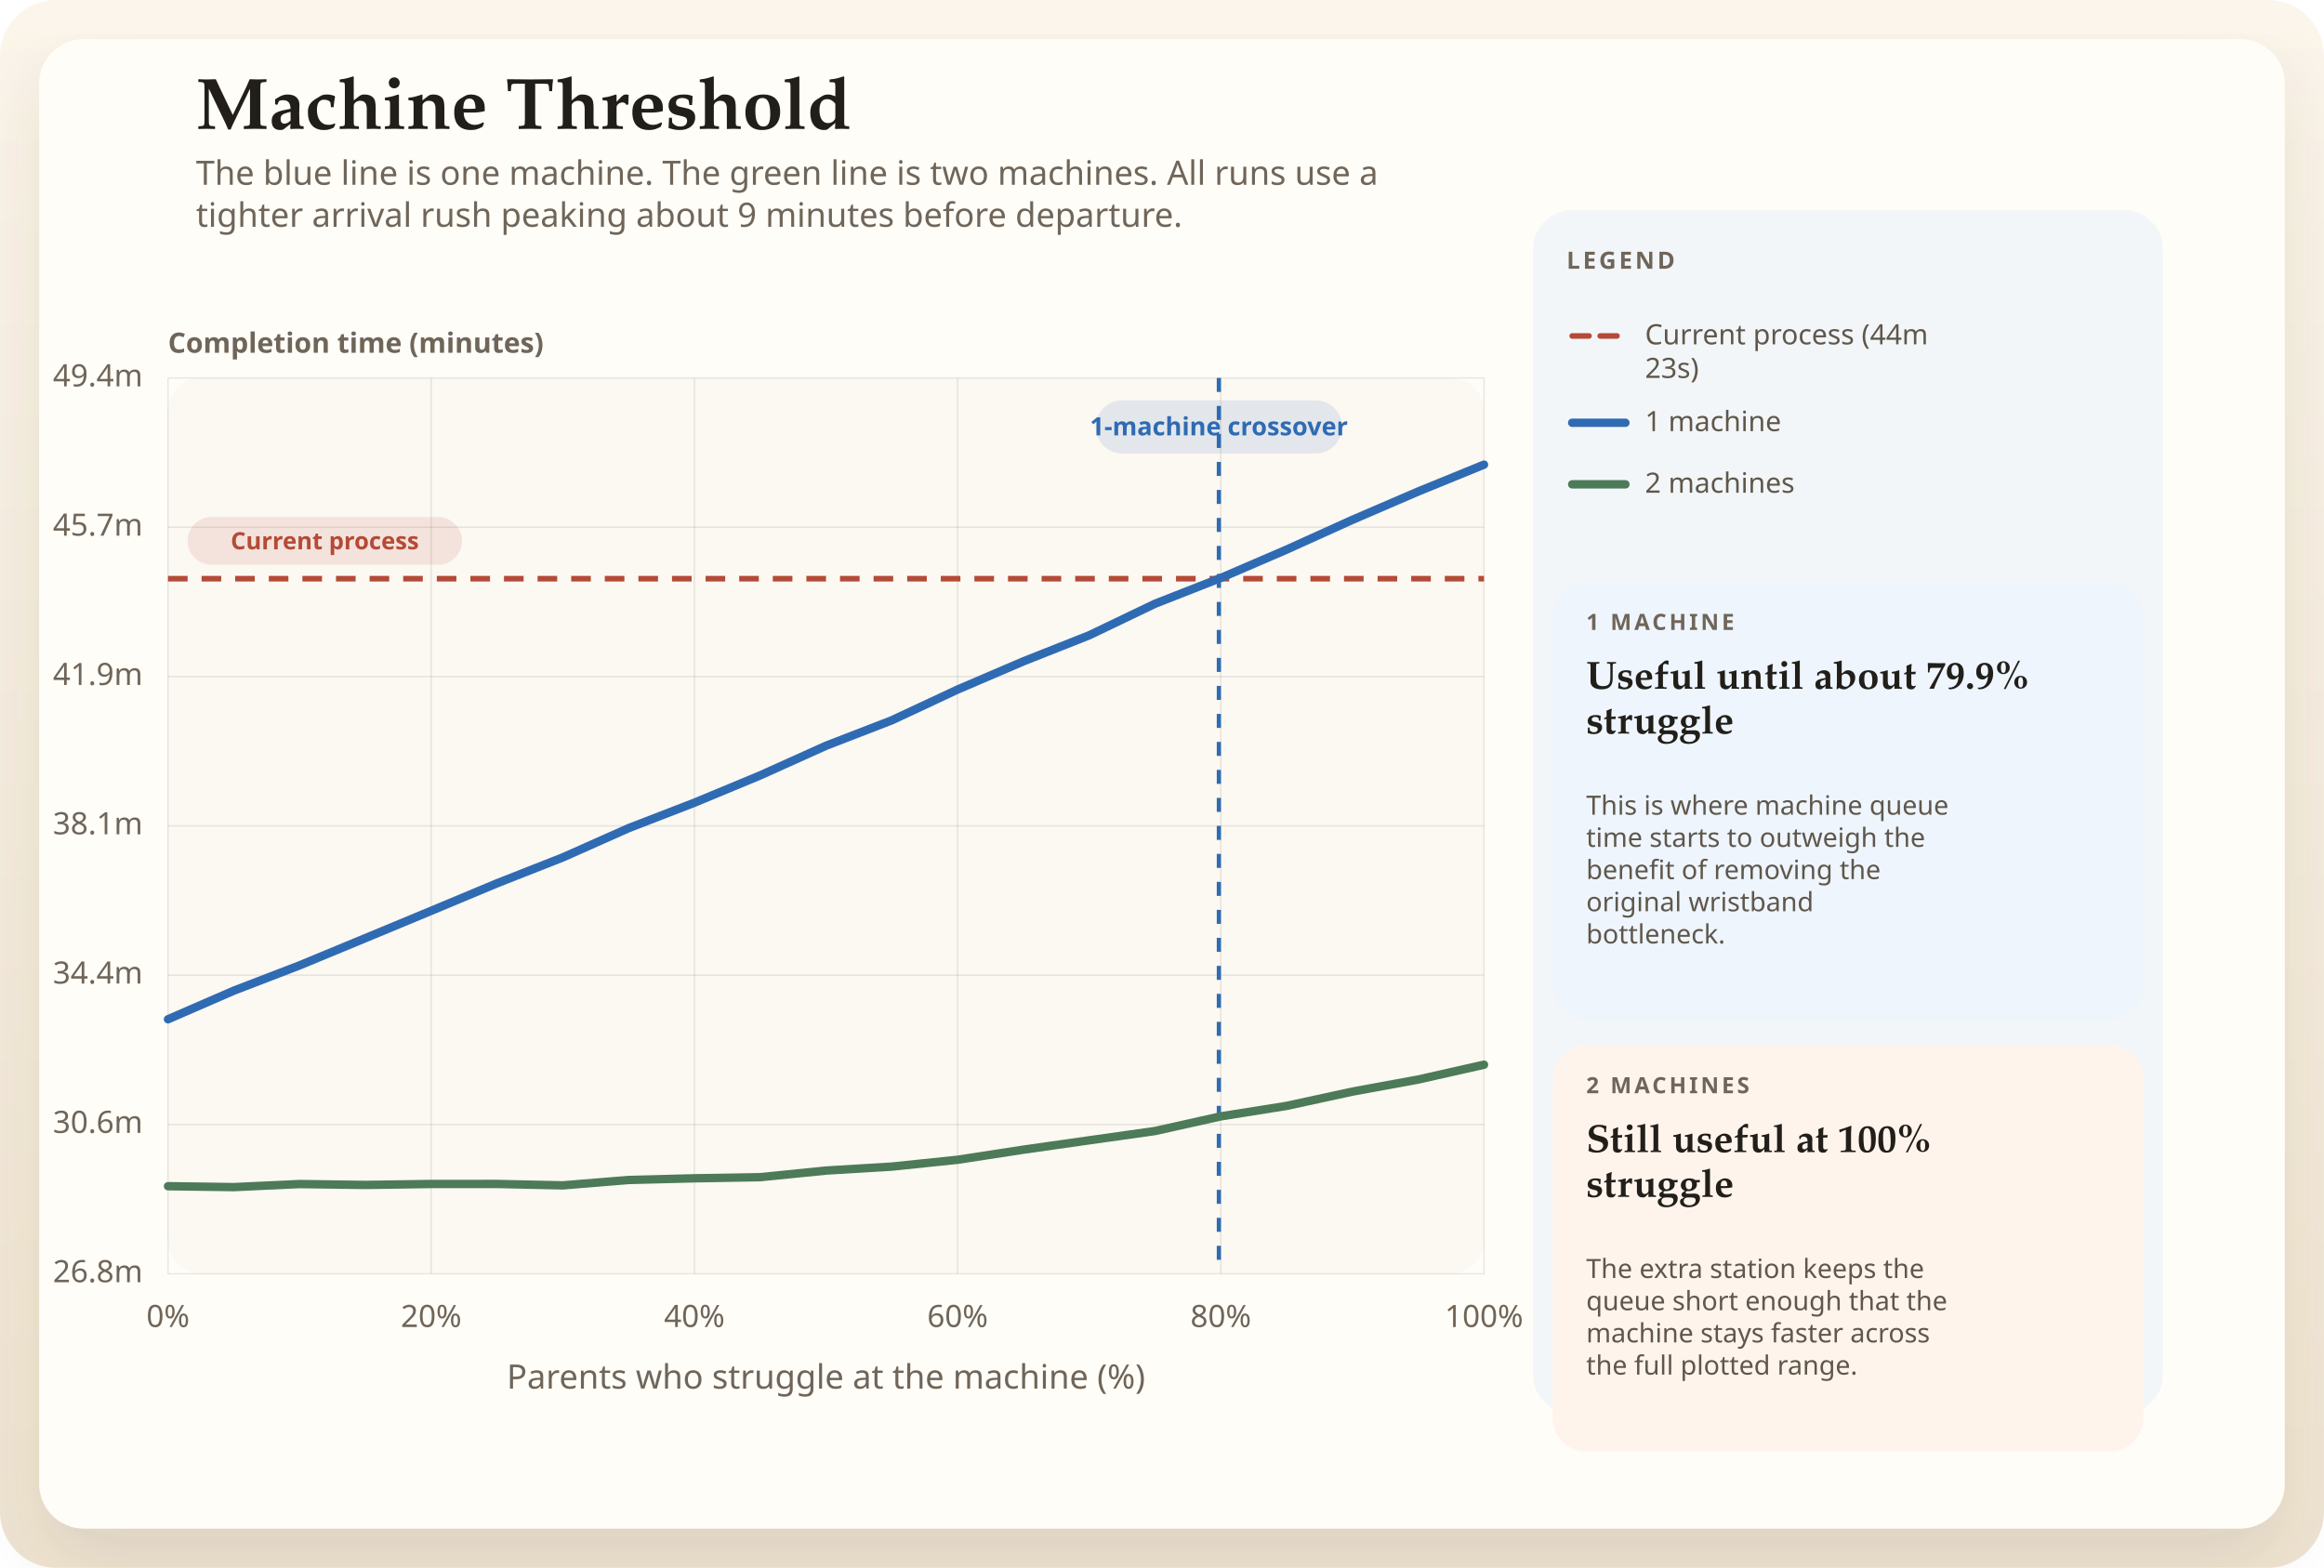
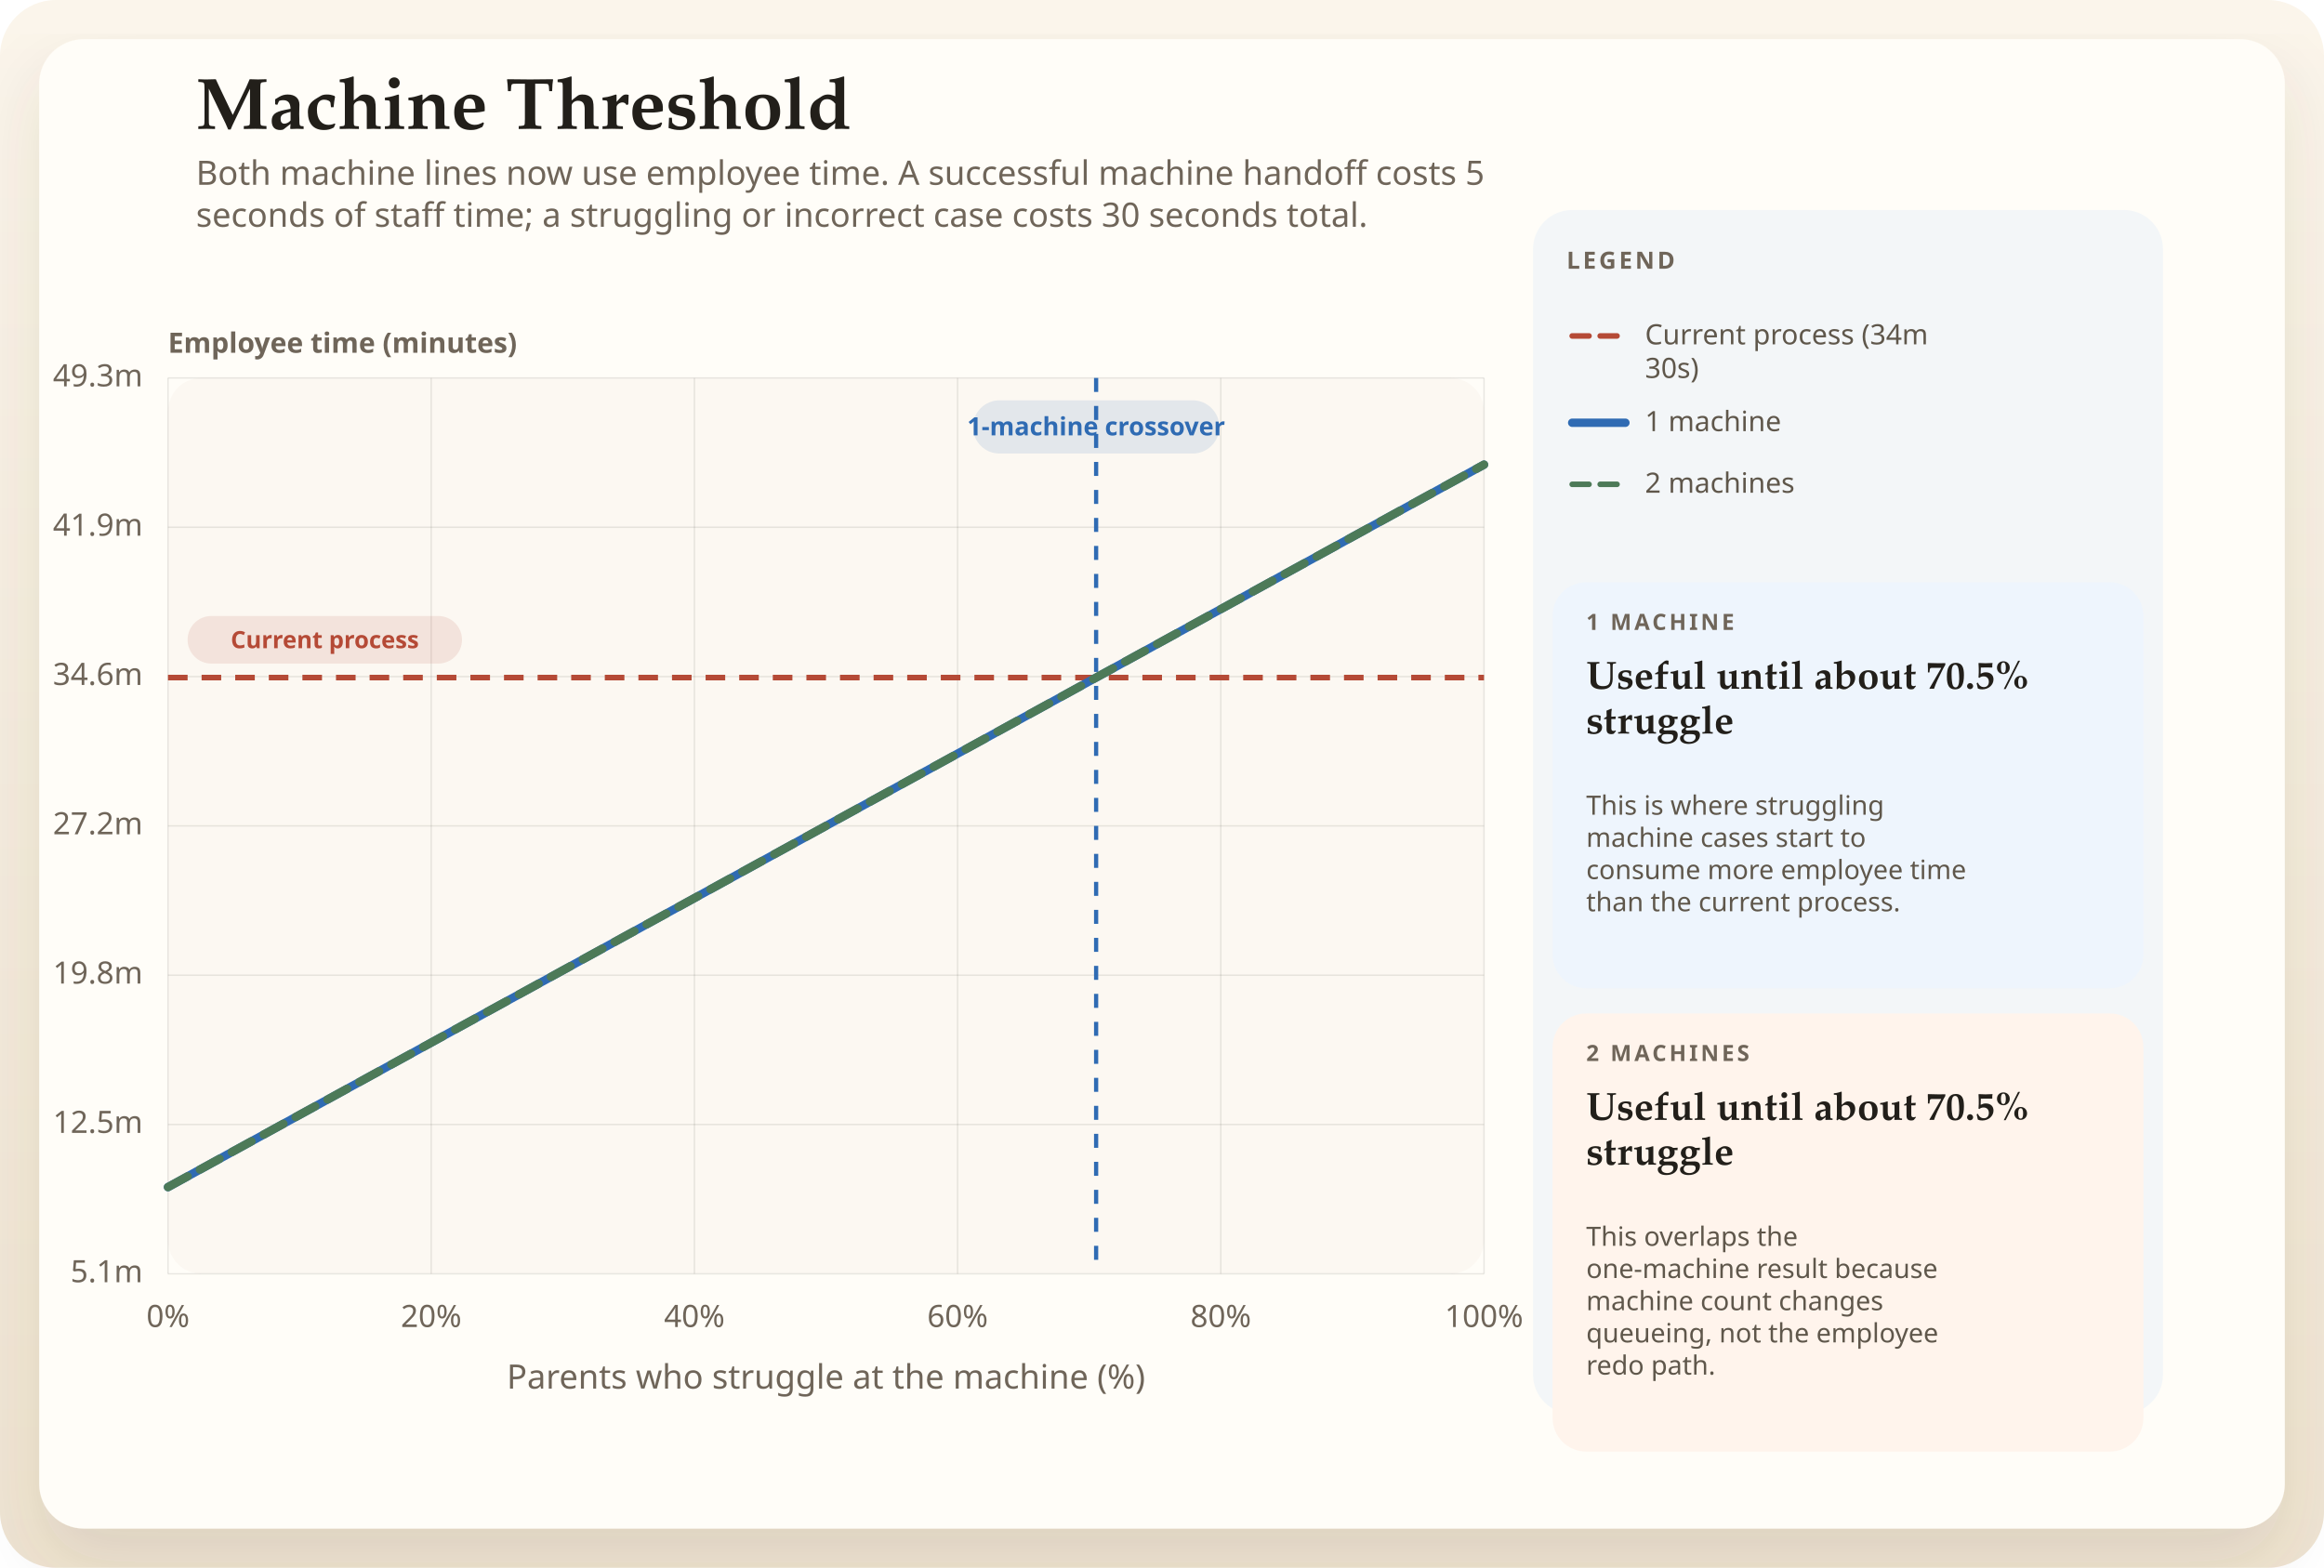
<svg xmlns="http://www.w3.org/2000/svg" width="1660" height="1120" viewBox="0 0 1660 1120">
  <defs>
    <linearGradient id="page-bg" x1="0" x2="0" y1="0" y2="1">
      <stop offset="0%" stop-color="#fbf5eb" />
      <stop offset="100%" stop-color="#efe4d2" />
    </linearGradient>
    <filter id="page-shadow" x="-20%" y="-20%" width="140%" height="140%">
      <feDropShadow dx="0" dy="24" stdDeviation="24" flood-color="#5d4631" flood-opacity="0.12" />
    </filter>
  </defs>
  <rect width="1660" height="1120" rx="40" fill="url(#page-bg)" />
  <rect x="28" y="28" width="1604" height="1064" rx="32" fill="#fffdf8" filter="url(#page-shadow)" />
  <text x="140" y="92" fill="#221f1a" font-family="Iowan Old Style, Palatino Linotype, serif" font-size="52" font-weight="700" text-anchor="start" letter-spacing="0">
          Machine Threshold
        </text>
  <text x="140" y="132" fill="#6f6559" font-family="Avenir Next, Segoe UI, sans-serif" font-size="24" font-weight="400" text-anchor="start" letter-spacing="0">
-           The blue line is one machine. The green line is two machines. All runs use a
+           Both machine lines now use employee time. A successful machine handoff costs 5
        </text>
  <text x="140" y="162" fill="#6f6559" font-family="Avenir Next, Segoe UI, sans-serif" font-size="24" font-weight="400" text-anchor="start" letter-spacing="0">
-           tighter arrival rush peaking about 9 minutes before departure.
+           seconds of staff time; a struggling or incorrect case costs 30 seconds total.
        </text>
  <rect x="120" y="270" width="940" height="640" rx="24" fill="rgba(249, 244, 236, 0.55)" />
  <rect x="1095" y="150" width="450" height="860" rx="28" fill="rgba(238, 244, 249, 0.72)" />
  <text x="120" y="252" fill="#6f6559" font-family="Avenir Next, Segoe UI, sans-serif" font-size="20" font-weight="700" text-anchor="start" letter-spacing="0">
-           Completion time (minutes)
+           Employee time (minutes)
        </text>
  <line x1="120" y1="910" x2="1060" y2="910" stroke="rgba(34, 31, 26, 0.1)" />
  <text x="102" y="916" text-anchor="end" font-size="22" fill="#6f6559" font-family="Avenir Next, Segoe UI, sans-serif">
-         26.8m
+         5.1m
      </text>
  <line x1="120" y1="803.333" x2="1060" y2="803.333" stroke="rgba(34, 31, 26, 0.1)" />
  <text x="102" y="809.333" text-anchor="end" font-size="22" fill="#6f6559" font-family="Avenir Next, Segoe UI, sans-serif">
-         30.6m
+         12.5m
      </text>
  <line x1="120" y1="696.667" x2="1060" y2="696.667" stroke="rgba(34, 31, 26, 0.1)" />
  <text x="102" y="702.667" text-anchor="end" font-size="22" fill="#6f6559" font-family="Avenir Next, Segoe UI, sans-serif">
-         34.4m
+         19.8m
      </text>
  <line x1="120" y1="590" x2="1060" y2="590" stroke="rgba(34, 31, 26, 0.1)" />
  <text x="102" y="596" text-anchor="end" font-size="22" fill="#6f6559" font-family="Avenir Next, Segoe UI, sans-serif">
-         38.1m
+         27.2m
      </text>
  <line x1="120" y1="483.333" x2="1060" y2="483.333" stroke="rgba(34, 31, 26, 0.1)" />
  <text x="102" y="489.333" text-anchor="end" font-size="22" fill="#6f6559" font-family="Avenir Next, Segoe UI, sans-serif">
-         41.9m
+         34.6m
      </text>
  <line x1="120" y1="376.667" x2="1060" y2="376.667" stroke="rgba(34, 31, 26, 0.1)" />
  <text x="102" y="382.667" text-anchor="end" font-size="22" fill="#6f6559" font-family="Avenir Next, Segoe UI, sans-serif">
-         45.7m
+         41.9m
      </text>
  <line x1="120" y1="270" x2="1060" y2="270" stroke="rgba(34, 31, 26, 0.1)" />
  <text x="102" y="276" text-anchor="end" font-size="22" fill="#6f6559" font-family="Avenir Next, Segoe UI, sans-serif">
-         49.4m
+         49.3m
      </text>
  <line x1="120" y1="270" x2="120" y2="910" stroke="rgba(34, 31, 26, 0.1)" />
  <text x="120" y="948" text-anchor="middle" font-size="22" fill="#6f6559" font-family="Avenir Next, Segoe UI, sans-serif">
        0%
      </text>
  <line x1="308" y1="270" x2="308" y2="910" stroke="rgba(34, 31, 26, 0.1)" />
  <text x="308" y="948" text-anchor="middle" font-size="22" fill="#6f6559" font-family="Avenir Next, Segoe UI, sans-serif">
        20%
      </text>
  <line x1="496" y1="270" x2="496" y2="910" stroke="rgba(34, 31, 26, 0.1)" />
  <text x="496" y="948" text-anchor="middle" font-size="22" fill="#6f6559" font-family="Avenir Next, Segoe UI, sans-serif">
        40%
      </text>
  <line x1="684" y1="270" x2="684" y2="910" stroke="rgba(34, 31, 26, 0.1)" />
  <text x="684" y="948" text-anchor="middle" font-size="22" fill="#6f6559" font-family="Avenir Next, Segoe UI, sans-serif">
        60%
      </text>
  <line x1="872" y1="270" x2="872" y2="910" stroke="rgba(34, 31, 26, 0.1)" />
  <text x="872" y="948" text-anchor="middle" font-size="22" fill="#6f6559" font-family="Avenir Next, Segoe UI, sans-serif">
        80%
      </text>
  <line x1="1060" y1="270" x2="1060" y2="910" stroke="rgba(34, 31, 26, 0.1)" />
  <text x="1060" y="948" text-anchor="middle" font-size="22" fill="#6f6559" font-family="Avenir Next, Segoe UI, sans-serif">
        100%
      </text>
-   <line x1="120" y1="413.416" x2="1060" y2="413.416" stroke="#b54a36" stroke-width="4" stroke-dasharray="14 10" />
-   <line x1="870.616" y1="270" x2="870.616" y2="910" stroke="#2f6bb3" stroke-width="3" stroke-dasharray="10 10" />
-   <rect x="782.616" y="286" width="176" height="38" rx="19" fill="rgba(47, 107, 179, 0.12)" />
-   <text x="870.616" y="311" text-anchor="middle" font-size="18" fill="#2f6bb3" font-family="Avenir Next, Segoe UI, sans-serif" font-weight="700">
+   <line x1="120" y1="484.058" x2="1060" y2="484.058" stroke="#b54a36" stroke-width="4" stroke-dasharray="14 10" />
+   <line x1="782.947" y1="270" x2="782.947" y2="910" stroke="#2f6bb3" stroke-width="3" stroke-dasharray="10 10" />
+   <rect x="694.947" y="286" width="176" height="38" rx="19" fill="rgba(47, 107, 179, 0.12)" />
+   <text x="782.947" y="311" text-anchor="middle" font-size="18" fill="#2f6bb3" font-family="Avenir Next, Segoe UI, sans-serif" font-weight="700">
          1-machine crossover
        </text>
-   <path d="M 120 728.158 L 167 707.727 L 214 689.645 L 261 670.191 L 308 650.664 L 355 631.022 L 402 612.527 L 449 591.616 L 496 573.447 L 543 553.926 L 590 532.752 L 637 514.574 L 684 492.601 L 731 472.454 L 778 453.853 L 825 431.309 L 872 412.873 L 919 392.62 L 966 371.368 L 1013 351.119 L 1060 331.935" fill="none" stroke="#2f6bb3" stroke-width="6" stroke-linejoin="round" stroke-linecap="round" />
-   <path d="M 120 847.417 L 167 848.065 L 214 845.88 L 261 846.512 L 308 845.831 L 355 845.812 L 402 846.821 L 449 842.963 L 496 841.771 L 543 840.965 L 590 836.242 L 637 833.407 L 684 828.529 L 731 821.312 L 778 814.628 L 825 807.998 L 872 797.514 L 919 790.042 L 966 779.832 L 1013 771.21 L 1060 760.612" fill="none" stroke="#4d7a58" stroke-width="6" stroke-linejoin="round" stroke-linecap="round" />
-   <rect x="134" y="369.416" width="196" height="34" rx="17" fill="rgba(181, 74, 54, 0.12)" />
-   <text x="232" y="392.416" text-anchor="middle" font-size="17" fill="#b54a36" font-family="Avenir Next, Segoe UI, sans-serif" font-weight="700">
+   <path d="M 120 848.065 L 167 822.258 L 214 796.452 L 261 770.645 L 308 744.839 L 355 719.032 L 402 693.226 L 449 667.419 L 496 641.613 L 543 615.806 L 590 590 L 637 564.194 L 684 538.387 L 731 512.581 L 778 486.774 L 825 460.968 L 872 435.161 L 919 409.355 L 966 383.548 L 1013 357.742 L 1060 331.935" fill="none" stroke="#2f6bb3" stroke-width="6" stroke-dasharray="" stroke-linejoin="round" stroke-linecap="round" />
+   <path d="M 120 848.065 L 167 822.258 L 214 796.452 L 261 770.645 L 308 744.839 L 355 719.032 L 402 693.226 L 449 667.419 L 496 641.613 L 543 615.806 L 590 590 L 637 564.194 L 684 538.387 L 731 512.581 L 778 486.774 L 825 460.968 L 872 435.161 L 919 409.355 L 966 383.548 L 1013 357.742 L 1060 331.935" fill="none" stroke="#4d7a58" stroke-width="6" stroke-dasharray="16 10" stroke-linejoin="round" stroke-linecap="round" />
+   <rect x="134" y="440.058" width="196" height="34" rx="17" fill="rgba(181, 74, 54, 0.12)" />
+   <text x="232" y="463.058" text-anchor="middle" font-size="17" fill="#b54a36" font-family="Avenir Next, Segoe UI, sans-serif" font-weight="700">
        Current process
      </text>
  <text x="590" y="992" text-anchor="middle" font-size="24" fill="#6f6559" font-family="Avenir Next, Segoe UI, sans-serif">
        Parents who struggle at the machine (%)
      </text>
  <text x="1119" y="192" fill="#6f6559" font-family="Avenir Next, Segoe UI, sans-serif" font-size="17" font-weight="700" text-anchor="start" letter-spacing="2">
          LEGEND
        </text>
  <line x1="1123" y1="240" x2="1161" y2="240" stroke="#b54a36" stroke-width="4" stroke-dasharray="12 8" stroke-linecap="round" />
  <text x="1175" y="246" fill="#5f574b" font-family="Avenir Next, Segoe UI, sans-serif" font-size="20" font-weight="400" text-anchor="start" letter-spacing="0">
-           Current process (44m
+           Current process (34m
        </text>
  <text x="1175" y="270" fill="#5f574b" font-family="Avenir Next, Segoe UI, sans-serif" font-size="20" font-weight="400" text-anchor="start" letter-spacing="0">
-           23s)
+           30s)
        </text>
  <line x1="1123" y1="302" x2="1161" y2="302" stroke="#2f6bb3" stroke-width="6" stroke-dasharray="" stroke-linecap="round" />
  <text x="1175" y="308" fill="#5f574b" font-family="Avenir Next, Segoe UI, sans-serif" font-size="20" font-weight="400" text-anchor="start" letter-spacing="0">
          1 machine
        </text>
-   <line x1="1123" y1="346" x2="1161" y2="346" stroke="#4d7a58" stroke-width="6" stroke-dasharray="" stroke-linecap="round" />
+   <line x1="1123" y1="346" x2="1161" y2="346" stroke="#4d7a58" stroke-width="4" stroke-dasharray="12 8" stroke-linecap="round" />
  <text x="1175" y="352" fill="#5f574b" font-family="Avenir Next, Segoe UI, sans-serif" font-size="20" font-weight="400" text-anchor="start" letter-spacing="0">
          2 machines
        </text>
-   <rect x="1109" y="416" width="422" height="313" rx="24" fill="#eef5fd" />
+   <rect x="1109" y="416" width="422" height="290" rx="24" fill="#eef5fd" />
  <text x="1133" y="450" fill="#6f6559" font-family="Avenir Next, Segoe UI, sans-serif" font-size="16" font-weight="700" text-anchor="start" letter-spacing="2">
          1 MACHINE
        </text>
  <text x="1133" y="492" fill="#221f1a" font-family="Iowan Old Style, Palatino Linotype, serif" font-size="28" font-weight="700" text-anchor="start" letter-spacing="0">
-           Useful until about 79.9%
+           Useful until about 70.5%
        </text>
  <text x="1133" y="524" fill="#221f1a" font-family="Iowan Old Style, Palatino Linotype, serif" font-size="28" font-weight="700" text-anchor="start" letter-spacing="0">
          struggle
        </text>
  <text x="1133" y="582" fill="#5f574b" font-family="Avenir Next, Segoe UI, sans-serif" font-size="19" font-weight="400" text-anchor="start" letter-spacing="0">
-           This is where machine queue
+           This is where struggling
        </text>
  <text x="1133" y="605" fill="#5f574b" font-family="Avenir Next, Segoe UI, sans-serif" font-size="19" font-weight="400" text-anchor="start" letter-spacing="0">
-           time starts to outweigh the
+           machine cases start to
        </text>
  <text x="1133" y="628" fill="#5f574b" font-family="Avenir Next, Segoe UI, sans-serif" font-size="19" font-weight="400" text-anchor="start" letter-spacing="0">
-           benefit of removing the
+           consume more employee time
        </text>
  <text x="1133" y="651" fill="#5f574b" font-family="Avenir Next, Segoe UI, sans-serif" font-size="19" font-weight="400" text-anchor="start" letter-spacing="0">
-           original wristband
+           than the current process.
        </text>
-   <text x="1133" y="674" fill="#5f574b" font-family="Avenir Next, Segoe UI, sans-serif" font-size="19" font-weight="400" text-anchor="start" letter-spacing="0">
-           bottleneck.
-         </text>
-   <rect x="1109" y="747" width="422" height="290" rx="24" fill="#fff4ec" />
-   <text x="1133" y="781" fill="#6f6559" font-family="Avenir Next, Segoe UI, sans-serif" font-size="16" font-weight="700" text-anchor="start" letter-spacing="2">
+   <rect x="1109" y="724" width="422" height="313" rx="24" fill="#fff4ec" />
+   <text x="1133" y="758" fill="#6f6559" font-family="Avenir Next, Segoe UI, sans-serif" font-size="16" font-weight="700" text-anchor="start" letter-spacing="2">
          2 MACHINES
        </text>
-   <text x="1133" y="823" fill="#221f1a" font-family="Iowan Old Style, Palatino Linotype, serif" font-size="28" font-weight="700" text-anchor="start" letter-spacing="0">
-           Still useful at 100%
+   <text x="1133" y="800" fill="#221f1a" font-family="Iowan Old Style, Palatino Linotype, serif" font-size="28" font-weight="700" text-anchor="start" letter-spacing="0">
+           Useful until about 70.5%
        </text>
-   <text x="1133" y="855" fill="#221f1a" font-family="Iowan Old Style, Palatino Linotype, serif" font-size="28" font-weight="700" text-anchor="start" letter-spacing="0">
+   <text x="1133" y="832" fill="#221f1a" font-family="Iowan Old Style, Palatino Linotype, serif" font-size="28" font-weight="700" text-anchor="start" letter-spacing="0">
          struggle
        </text>
+   <text x="1133" y="890" fill="#5f574b" font-family="Avenir Next, Segoe UI, sans-serif" font-size="19" font-weight="400" text-anchor="start" letter-spacing="0">
+           This overlaps the
+         </text>
  <text x="1133" y="913" fill="#5f574b" font-family="Avenir Next, Segoe UI, sans-serif" font-size="19" font-weight="400" text-anchor="start" letter-spacing="0">
-           The extra station keeps the
+           one-machine result because
        </text>
  <text x="1133" y="936" fill="#5f574b" font-family="Avenir Next, Segoe UI, sans-serif" font-size="19" font-weight="400" text-anchor="start" letter-spacing="0">
-           queue short enough that the
+           machine count changes
        </text>
  <text x="1133" y="959" fill="#5f574b" font-family="Avenir Next, Segoe UI, sans-serif" font-size="19" font-weight="400" text-anchor="start" letter-spacing="0">
-           machine stays faster across
+           queueing, not the employee
        </text>
  <text x="1133" y="982" fill="#5f574b" font-family="Avenir Next, Segoe UI, sans-serif" font-size="19" font-weight="400" text-anchor="start" letter-spacing="0">
-           the full plotted range.
+           redo path.
        </text>
</svg>
